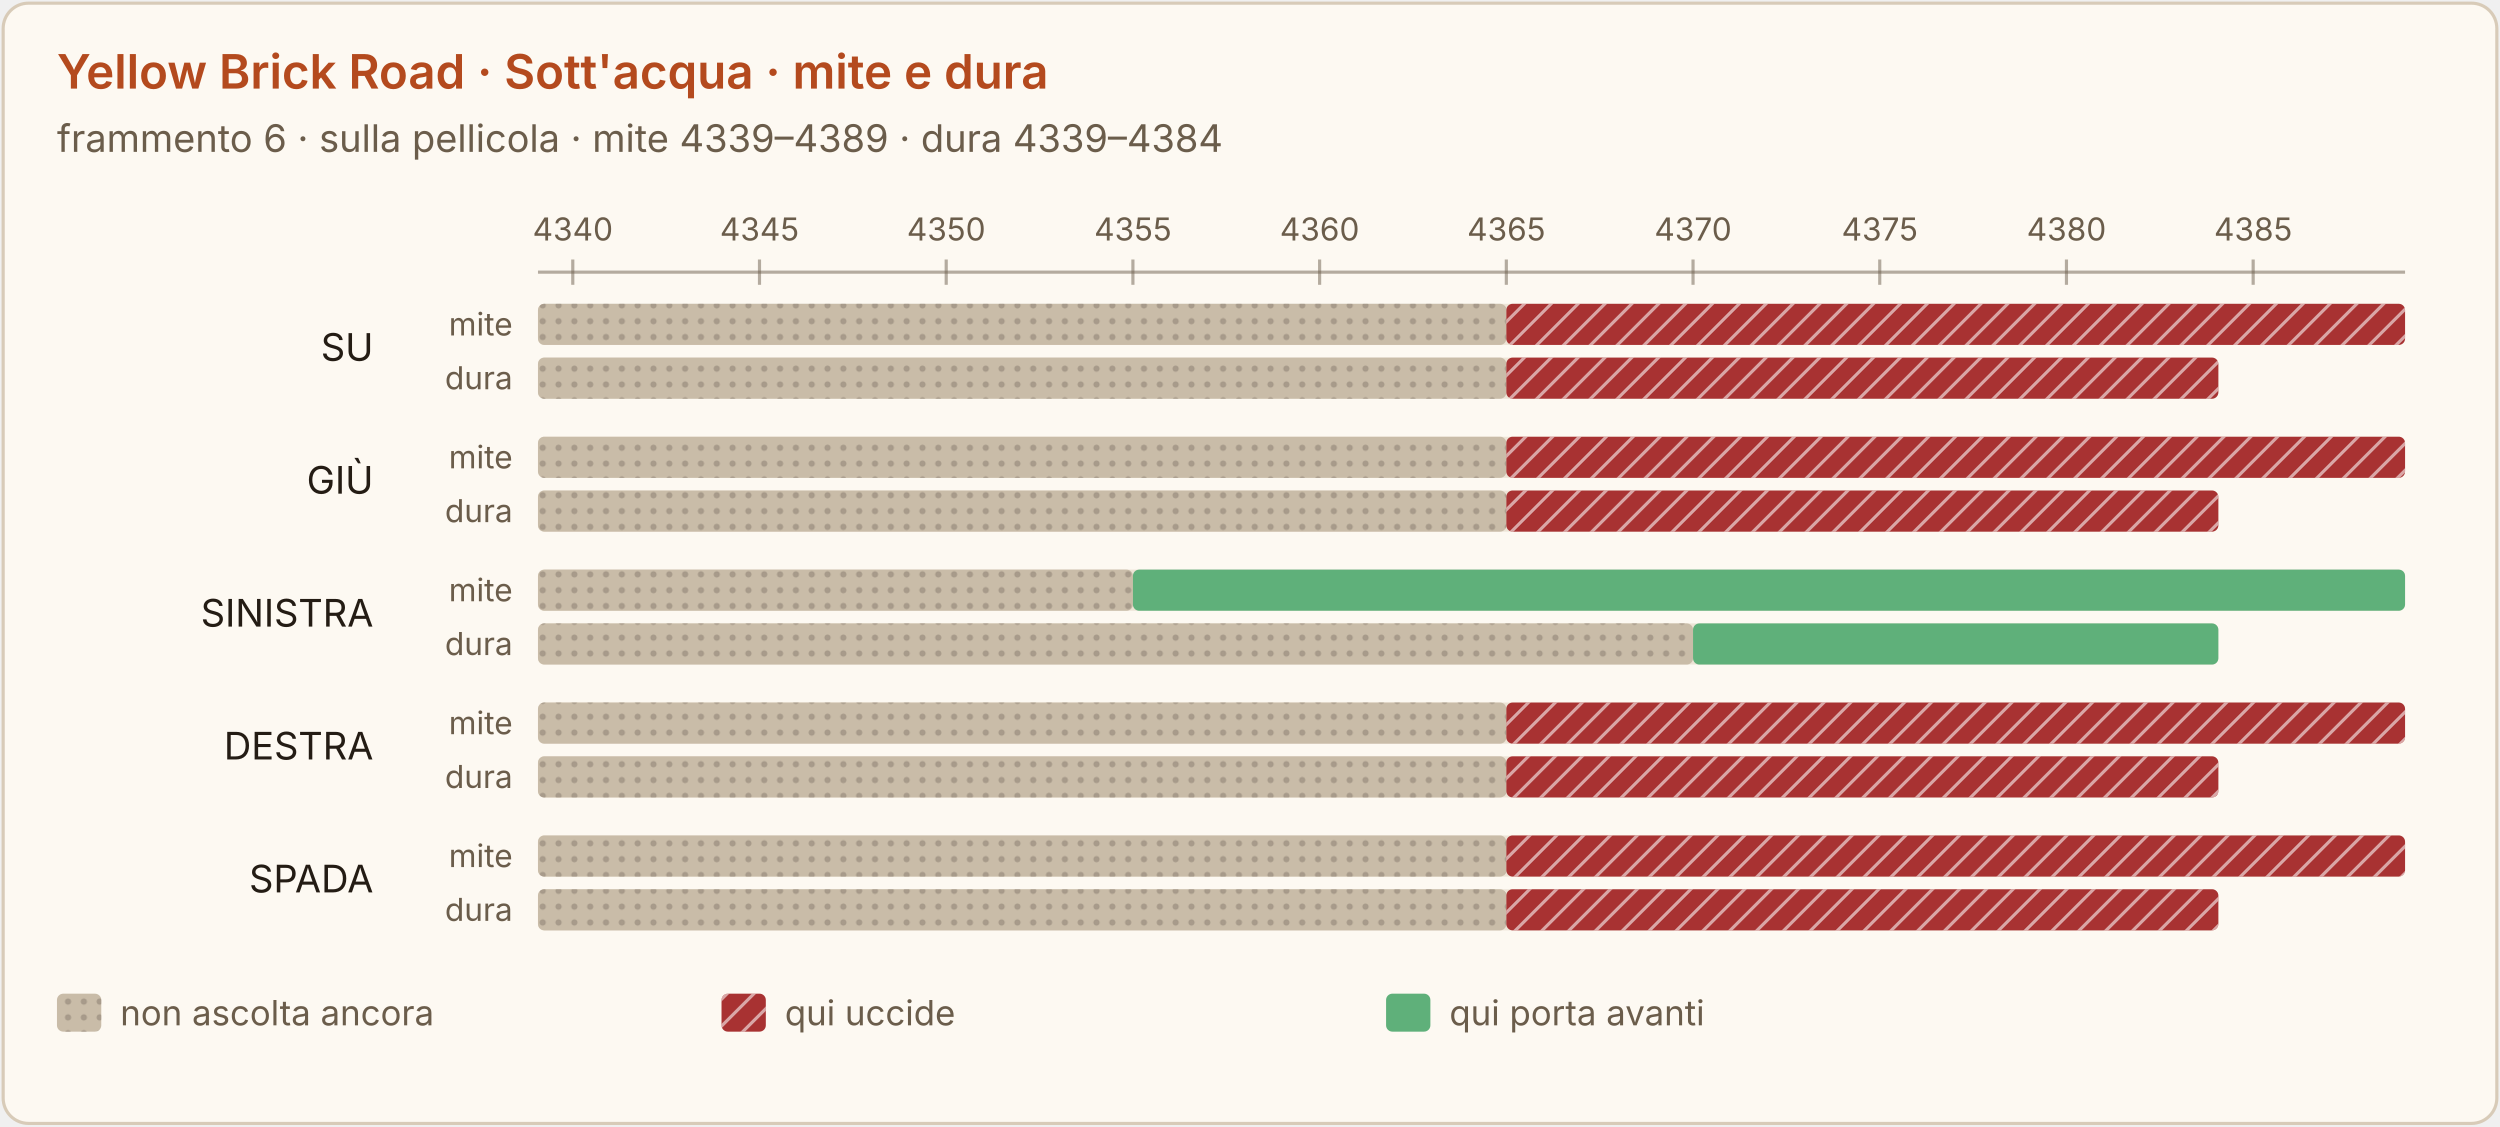
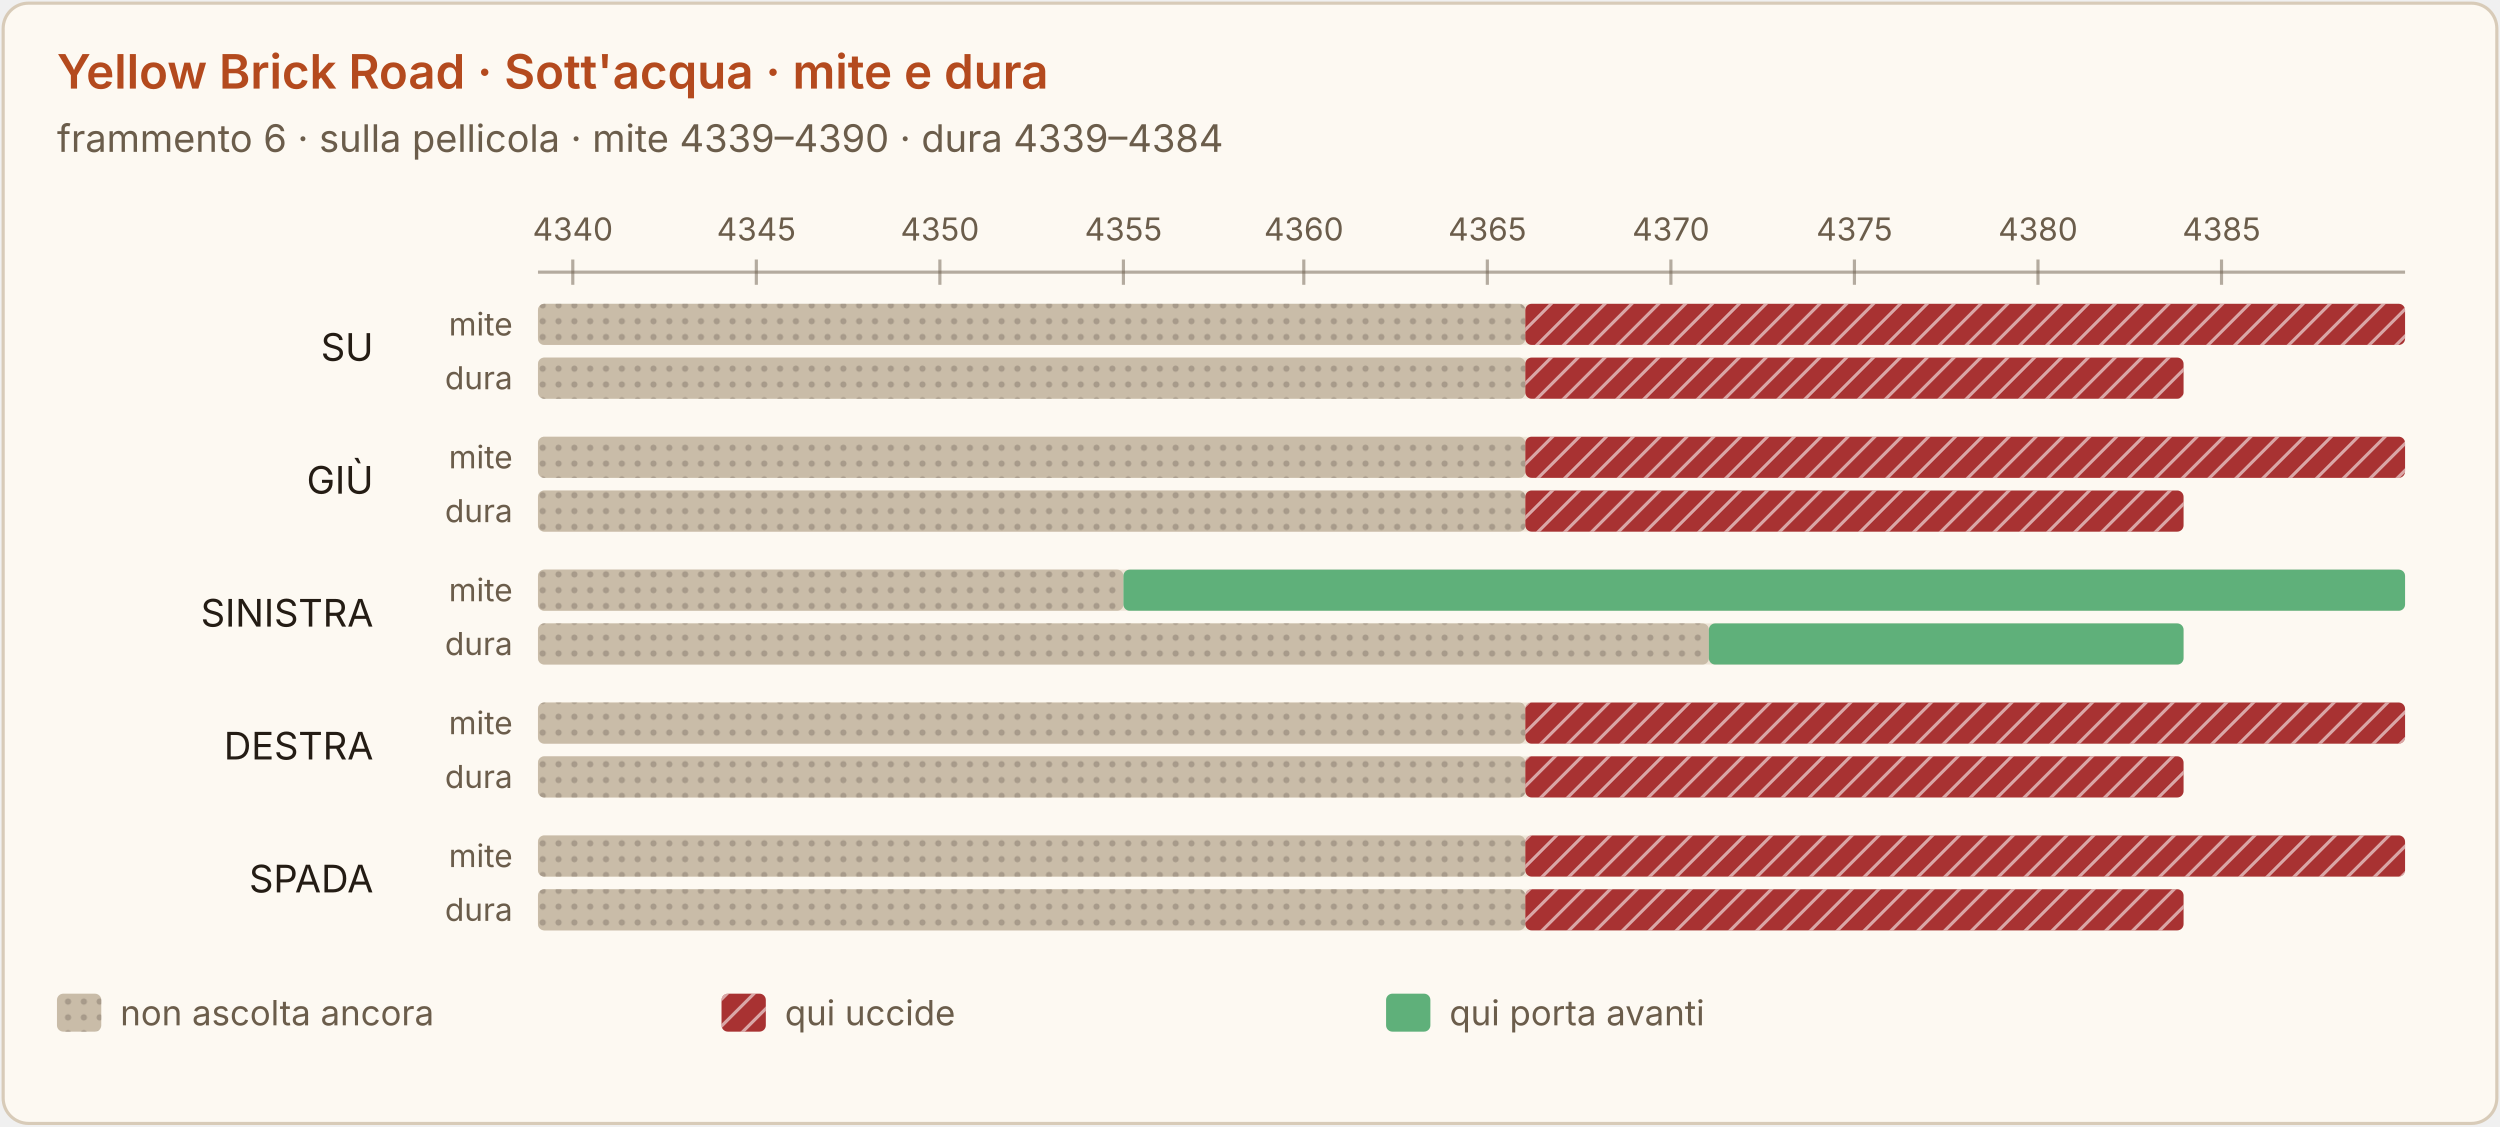
<svg xmlns="http://www.w3.org/2000/svg" width="790" height="356" viewBox="0 0 790 356" font-family="Inter,DejaVu Sans,sans-serif">
  <defs>
    <pattern id="tMorte" width="6" height="6" patternUnits="userSpaceOnUse" patternTransform="rotate(45)">
      <line x1="0" y1="0" x2="0" y2="6" stroke="#FFFFFF" stroke-width="2" opacity=".55" />
    </pattern>
    <pattern id="tAttesa" width="5" height="5" patternUnits="userSpaceOnUse">
      <circle cx="1.5" cy="1.5" r="1" fill="#8C8072" opacity=".55" />
    </pattern>
    <pattern id="tSorda" width="6" height="6" patternUnits="userSpaceOnUse">
      <path d="M0 0 L6 6 M6 0 L0 6" stroke="#FFFFFF" stroke-width="1" opacity=".5" />
    </pattern>
  </defs>
  <rect x="1" y="1" width="788" height="354" fill="#FDF9F2" stroke="#D8CBB8" stroke-width="1" rx="8" />
  <text x="18" y="28" fill="#B44A1E" font-size="15" font-weight="600">Yellow Brick Road · Sott'acqua · mite e dura</text>
-   <text x="18" y="48" fill="#6B5D4B" font-size="12">frammento 6 · sulla pellicola · mite 4339–4389 · dura 4339–4384</text>
+   <text x="18" y="48" fill="#6B5D4B" font-size="12">frammento 6 · sulla pellicola · mite 4339–4390 · dura 4339–4384</text>
  <line x1="170" y1="86" x2="760" y2="86" stroke="#6B5D4B" stroke-width="1" opacity=".5" />
  <line x1="181" y1="82" x2="181" y2="90" stroke="#6B5D4B" stroke-width="1" opacity=".5" />
  <text x="181" y="76" fill="#6B5D4B" font-size="10" text-anchor="middle">4340</text>
-   <line x1="240" y1="82" x2="240" y2="90" stroke="#6B5D4B" stroke-width="1" opacity=".5" />
-   <text x="240" y="76" fill="#6B5D4B" font-size="10" text-anchor="middle">4345</text>
-   <line x1="299" y1="82" x2="299" y2="90" stroke="#6B5D4B" stroke-width="1" opacity=".5" />
-   <text x="299" y="76" fill="#6B5D4B" font-size="10" text-anchor="middle">4350</text>
-   <line x1="358" y1="82" x2="358" y2="90" stroke="#6B5D4B" stroke-width="1" opacity=".5" />
-   <text x="358" y="76" fill="#6B5D4B" font-size="10" text-anchor="middle">4355</text>
-   <line x1="417" y1="82" x2="417" y2="90" stroke="#6B5D4B" stroke-width="1" opacity=".5" />
-   <text x="417" y="76" fill="#6B5D4B" font-size="10" text-anchor="middle">4360</text>
-   <line x1="476" y1="82" x2="476" y2="90" stroke="#6B5D4B" stroke-width="1" opacity=".5" />
-   <text x="476" y="76" fill="#6B5D4B" font-size="10" text-anchor="middle">4365</text>
-   <line x1="535" y1="82" x2="535" y2="90" stroke="#6B5D4B" stroke-width="1" opacity=".5" />
-   <text x="535" y="76" fill="#6B5D4B" font-size="10" text-anchor="middle">4370</text>
-   <line x1="594" y1="82" x2="594" y2="90" stroke="#6B5D4B" stroke-width="1" opacity=".5" />
-   <text x="594" y="76" fill="#6B5D4B" font-size="10" text-anchor="middle">4375</text>
-   <line x1="653" y1="82" x2="653" y2="90" stroke="#6B5D4B" stroke-width="1" opacity=".5" />
-   <text x="653" y="76" fill="#6B5D4B" font-size="10" text-anchor="middle">4380</text>
-   <line x1="712" y1="82" x2="712" y2="90" stroke="#6B5D4B" stroke-width="1" opacity=".5" />
-   <text x="712" y="76" fill="#6B5D4B" font-size="10" text-anchor="middle">4385</text>
+   <line x1="239" y1="82" x2="239" y2="90" stroke="#6B5D4B" stroke-width="1" opacity=".5" />
+   <text x="239" y="76" fill="#6B5D4B" font-size="10" text-anchor="middle">4345</text>
+   <line x1="297" y1="82" x2="297" y2="90" stroke="#6B5D4B" stroke-width="1" opacity=".5" />
+   <text x="297" y="76" fill="#6B5D4B" font-size="10" text-anchor="middle">4350</text>
+   <line x1="355" y1="82" x2="355" y2="90" stroke="#6B5D4B" stroke-width="1" opacity=".5" />
+   <text x="355" y="76" fill="#6B5D4B" font-size="10" text-anchor="middle">4355</text>
+   <line x1="412" y1="82" x2="412" y2="90" stroke="#6B5D4B" stroke-width="1" opacity=".5" />
+   <text x="412" y="76" fill="#6B5D4B" font-size="10" text-anchor="middle">4360</text>
+   <line x1="470" y1="82" x2="470" y2="90" stroke="#6B5D4B" stroke-width="1" opacity=".5" />
+   <text x="470" y="76" fill="#6B5D4B" font-size="10" text-anchor="middle">4365</text>
+   <line x1="528" y1="82" x2="528" y2="90" stroke="#6B5D4B" stroke-width="1" opacity=".5" />
+   <text x="528" y="76" fill="#6B5D4B" font-size="10" text-anchor="middle">4370</text>
+   <line x1="586" y1="82" x2="586" y2="90" stroke="#6B5D4B" stroke-width="1" opacity=".5" />
+   <text x="586" y="76" fill="#6B5D4B" font-size="10" text-anchor="middle">4375</text>
+   <line x1="644" y1="82" x2="644" y2="90" stroke="#6B5D4B" stroke-width="1" opacity=".5" />
+   <text x="644" y="76" fill="#6B5D4B" font-size="10" text-anchor="middle">4380</text>
+   <line x1="702" y1="82" x2="702" y2="90" stroke="#6B5D4B" stroke-width="1" opacity=".5" />
+   <text x="702" y="76" fill="#6B5D4B" font-size="10" text-anchor="middle">4385</text>
  <text x="118" y="114" fill="#241C14" font-size="12" text-anchor="end">SU</text>
  <text x="162" y="106" fill="#6B5D4B" font-size="10" text-anchor="end">mite</text>
  <text x="162" y="123" fill="#6B5D4B" font-size="10" text-anchor="end">dura</text>
  <rect x="170" y="96" width="590" height="13" fill="#EDE4D6" rx="2" />
-   <rect x="170" y="96" width="306" height="13" fill="#C9BCA8" rx="2" />
-   <rect x="170" y="96" width="306" height="13" fill="url(#tAttesa)" rx="2" />
-   <rect x="476" y="96" width="284" height="13" fill="#A83232" rx="2" />
-   <rect x="476" y="96" width="284" height="13" fill="url(#tMorte)" rx="2" />
-   <rect x="170" y="113" width="531" height="13" fill="#EDE4D6" rx="2" />
-   <rect x="170" y="113" width="306" height="13" fill="#C9BCA8" rx="2" />
-   <rect x="170" y="113" width="306" height="13" fill="url(#tAttesa)" rx="2" />
-   <rect x="476" y="113" width="225" height="13" fill="#A83232" rx="2" />
-   <rect x="476" y="113" width="225" height="13" fill="url(#tMorte)" rx="2" />
+   <rect x="170" y="96" width="312" height="13" fill="#C9BCA8" rx="2" />
+   <rect x="170" y="96" width="312" height="13" fill="url(#tAttesa)" rx="2" />
+   <rect x="482" y="96" width="278" height="13" fill="#A83232" rx="2" />
+   <rect x="482" y="96" width="278" height="13" fill="url(#tMorte)" rx="2" />
+   <rect x="170" y="113" width="520" height="13" fill="#EDE4D6" rx="2" />
+   <rect x="170" y="113" width="312" height="13" fill="#C9BCA8" rx="2" />
+   <rect x="170" y="113" width="312" height="13" fill="url(#tAttesa)" rx="2" />
+   <rect x="482" y="113" width="208" height="13" fill="#A83232" rx="2" />
+   <rect x="482" y="113" width="208" height="13" fill="url(#tMorte)" rx="2" />
  <text x="118" y="156" fill="#241C14" font-size="12" text-anchor="end">GIÙ</text>
  <text x="162" y="148" fill="#6B5D4B" font-size="10" text-anchor="end">mite</text>
  <text x="162" y="165" fill="#6B5D4B" font-size="10" text-anchor="end">dura</text>
  <rect x="170" y="138" width="590" height="13" fill="#EDE4D6" rx="2" />
-   <rect x="170" y="138" width="306" height="13" fill="#C9BCA8" rx="2" />
-   <rect x="170" y="138" width="306" height="13" fill="url(#tAttesa)" rx="2" />
-   <rect x="476" y="138" width="284" height="13" fill="#A83232" rx="2" />
-   <rect x="476" y="138" width="284" height="13" fill="url(#tMorte)" rx="2" />
-   <rect x="170" y="155" width="531" height="13" fill="#EDE4D6" rx="2" />
-   <rect x="170" y="155" width="306" height="13" fill="#C9BCA8" rx="2" />
-   <rect x="170" y="155" width="306" height="13" fill="url(#tAttesa)" rx="2" />
-   <rect x="476" y="155" width="225" height="13" fill="#A83232" rx="2" />
-   <rect x="476" y="155" width="225" height="13" fill="url(#tMorte)" rx="2" />
+   <rect x="170" y="138" width="312" height="13" fill="#C9BCA8" rx="2" />
+   <rect x="170" y="138" width="312" height="13" fill="url(#tAttesa)" rx="2" />
+   <rect x="482" y="138" width="278" height="13" fill="#A83232" rx="2" />
+   <rect x="482" y="138" width="278" height="13" fill="url(#tMorte)" rx="2" />
+   <rect x="170" y="155" width="520" height="13" fill="#EDE4D6" rx="2" />
+   <rect x="170" y="155" width="312" height="13" fill="#C9BCA8" rx="2" />
+   <rect x="170" y="155" width="312" height="13" fill="url(#tAttesa)" rx="2" />
+   <rect x="482" y="155" width="208" height="13" fill="#A83232" rx="2" />
+   <rect x="482" y="155" width="208" height="13" fill="url(#tMorte)" rx="2" />
  <text x="118" y="198" fill="#241C14" font-size="12" text-anchor="end">SINISTRA</text>
  <text x="162" y="190" fill="#6B5D4B" font-size="10" text-anchor="end">mite</text>
  <text x="162" y="207" fill="#6B5D4B" font-size="10" text-anchor="end">dura</text>
  <rect x="170" y="180" width="590" height="13" fill="#EDE4D6" rx="2" />
-   <rect x="170" y="180" width="188" height="13" fill="#C9BCA8" rx="2" />
-   <rect x="170" y="180" width="188" height="13" fill="url(#tAttesa)" rx="2" />
-   <rect x="358" y="180" width="402" height="13" fill="#5FB07A" rx="2" />
-   <rect x="170" y="197" width="531" height="13" fill="#EDE4D6" rx="2" />
-   <rect x="170" y="197" width="365" height="13" fill="#C9BCA8" rx="2" />
-   <rect x="170" y="197" width="365" height="13" fill="url(#tAttesa)" rx="2" />
-   <rect x="535" y="197" width="166" height="13" fill="#5FB07A" rx="2" />
+   <rect x="170" y="180" width="185" height="13" fill="#C9BCA8" rx="2" />
+   <rect x="170" y="180" width="185" height="13" fill="url(#tAttesa)" rx="2" />
+   <rect x="355" y="180" width="405" height="13" fill="#5FB07A" rx="2" />
+   <rect x="170" y="197" width="520" height="13" fill="#EDE4D6" rx="2" />
+   <rect x="170" y="197" width="370" height="13" fill="#C9BCA8" rx="2" />
+   <rect x="170" y="197" width="370" height="13" fill="url(#tAttesa)" rx="2" />
+   <rect x="540" y="197" width="150" height="13" fill="#5FB07A" rx="2" />
  <text x="118" y="240" fill="#241C14" font-size="12" text-anchor="end">DESTRA</text>
  <text x="162" y="232" fill="#6B5D4B" font-size="10" text-anchor="end">mite</text>
  <text x="162" y="249" fill="#6B5D4B" font-size="10" text-anchor="end">dura</text>
  <rect x="170" y="222" width="590" height="13" fill="#EDE4D6" rx="2" />
-   <rect x="170" y="222" width="306" height="13" fill="#C9BCA8" rx="2" />
-   <rect x="170" y="222" width="306" height="13" fill="url(#tAttesa)" rx="2" />
-   <rect x="476" y="222" width="284" height="13" fill="#A83232" rx="2" />
-   <rect x="476" y="222" width="284" height="13" fill="url(#tMorte)" rx="2" />
-   <rect x="170" y="239" width="531" height="13" fill="#EDE4D6" rx="2" />
-   <rect x="170" y="239" width="306" height="13" fill="#C9BCA8" rx="2" />
-   <rect x="170" y="239" width="306" height="13" fill="url(#tAttesa)" rx="2" />
-   <rect x="476" y="239" width="225" height="13" fill="#A83232" rx="2" />
-   <rect x="476" y="239" width="225" height="13" fill="url(#tMorte)" rx="2" />
+   <rect x="170" y="222" width="312" height="13" fill="#C9BCA8" rx="2" />
+   <rect x="170" y="222" width="312" height="13" fill="url(#tAttesa)" rx="2" />
+   <rect x="482" y="222" width="278" height="13" fill="#A83232" rx="2" />
+   <rect x="482" y="222" width="278" height="13" fill="url(#tMorte)" rx="2" />
+   <rect x="170" y="239" width="520" height="13" fill="#EDE4D6" rx="2" />
+   <rect x="170" y="239" width="312" height="13" fill="#C9BCA8" rx="2" />
+   <rect x="170" y="239" width="312" height="13" fill="url(#tAttesa)" rx="2" />
+   <rect x="482" y="239" width="208" height="13" fill="#A83232" rx="2" />
+   <rect x="482" y="239" width="208" height="13" fill="url(#tMorte)" rx="2" />
  <text x="118" y="282" fill="#241C14" font-size="12" text-anchor="end">SPADA</text>
  <text x="162" y="274" fill="#6B5D4B" font-size="10" text-anchor="end">mite</text>
  <text x="162" y="291" fill="#6B5D4B" font-size="10" text-anchor="end">dura</text>
  <rect x="170" y="264" width="590" height="13" fill="#EDE4D6" rx="2" />
-   <rect x="170" y="264" width="306" height="13" fill="#C9BCA8" rx="2" />
-   <rect x="170" y="264" width="306" height="13" fill="url(#tAttesa)" rx="2" />
-   <rect x="476" y="264" width="284" height="13" fill="#A83232" rx="2" />
-   <rect x="476" y="264" width="284" height="13" fill="url(#tMorte)" rx="2" />
-   <rect x="170" y="281" width="531" height="13" fill="#EDE4D6" rx="2" />
-   <rect x="170" y="281" width="306" height="13" fill="#C9BCA8" rx="2" />
-   <rect x="170" y="281" width="306" height="13" fill="url(#tAttesa)" rx="2" />
-   <rect x="476" y="281" width="225" height="13" fill="#A83232" rx="2" />
-   <rect x="476" y="281" width="225" height="13" fill="url(#tMorte)" rx="2" />
+   <rect x="170" y="264" width="312" height="13" fill="#C9BCA8" rx="2" />
+   <rect x="170" y="264" width="312" height="13" fill="url(#tAttesa)" rx="2" />
+   <rect x="482" y="264" width="278" height="13" fill="#A83232" rx="2" />
+   <rect x="482" y="264" width="278" height="13" fill="url(#tMorte)" rx="2" />
+   <rect x="170" y="281" width="520" height="13" fill="#EDE4D6" rx="2" />
+   <rect x="170" y="281" width="312" height="13" fill="#C9BCA8" rx="2" />
+   <rect x="170" y="281" width="312" height="13" fill="url(#tAttesa)" rx="2" />
+   <rect x="482" y="281" width="208" height="13" fill="#A83232" rx="2" />
+   <rect x="482" y="281" width="208" height="13" fill="url(#tMorte)" rx="2" />
  <rect x="18" y="314" width="14" height="12" fill="#C9BCA8" rx="2" />
  <rect x="18" y="314" width="14" height="12" fill="url(#tAttesa)" rx="2" />
  <text x="38" y="324" fill="#6B5D4B" font-size="11">non ascolta ancora</text>
  <rect x="228" y="314" width="14" height="12" fill="#A83232" rx="2" />
  <rect x="228" y="314" width="14" height="12" fill="url(#tMorte)" rx="2" />
  <text x="248" y="324" fill="#6B5D4B" font-size="11">qui uccide</text>
  <rect x="438" y="314" width="14" height="12" fill="#5FB07A" rx="2" />
  <text x="458" y="324" fill="#6B5D4B" font-size="11">qui porta avanti</text>
</svg>
